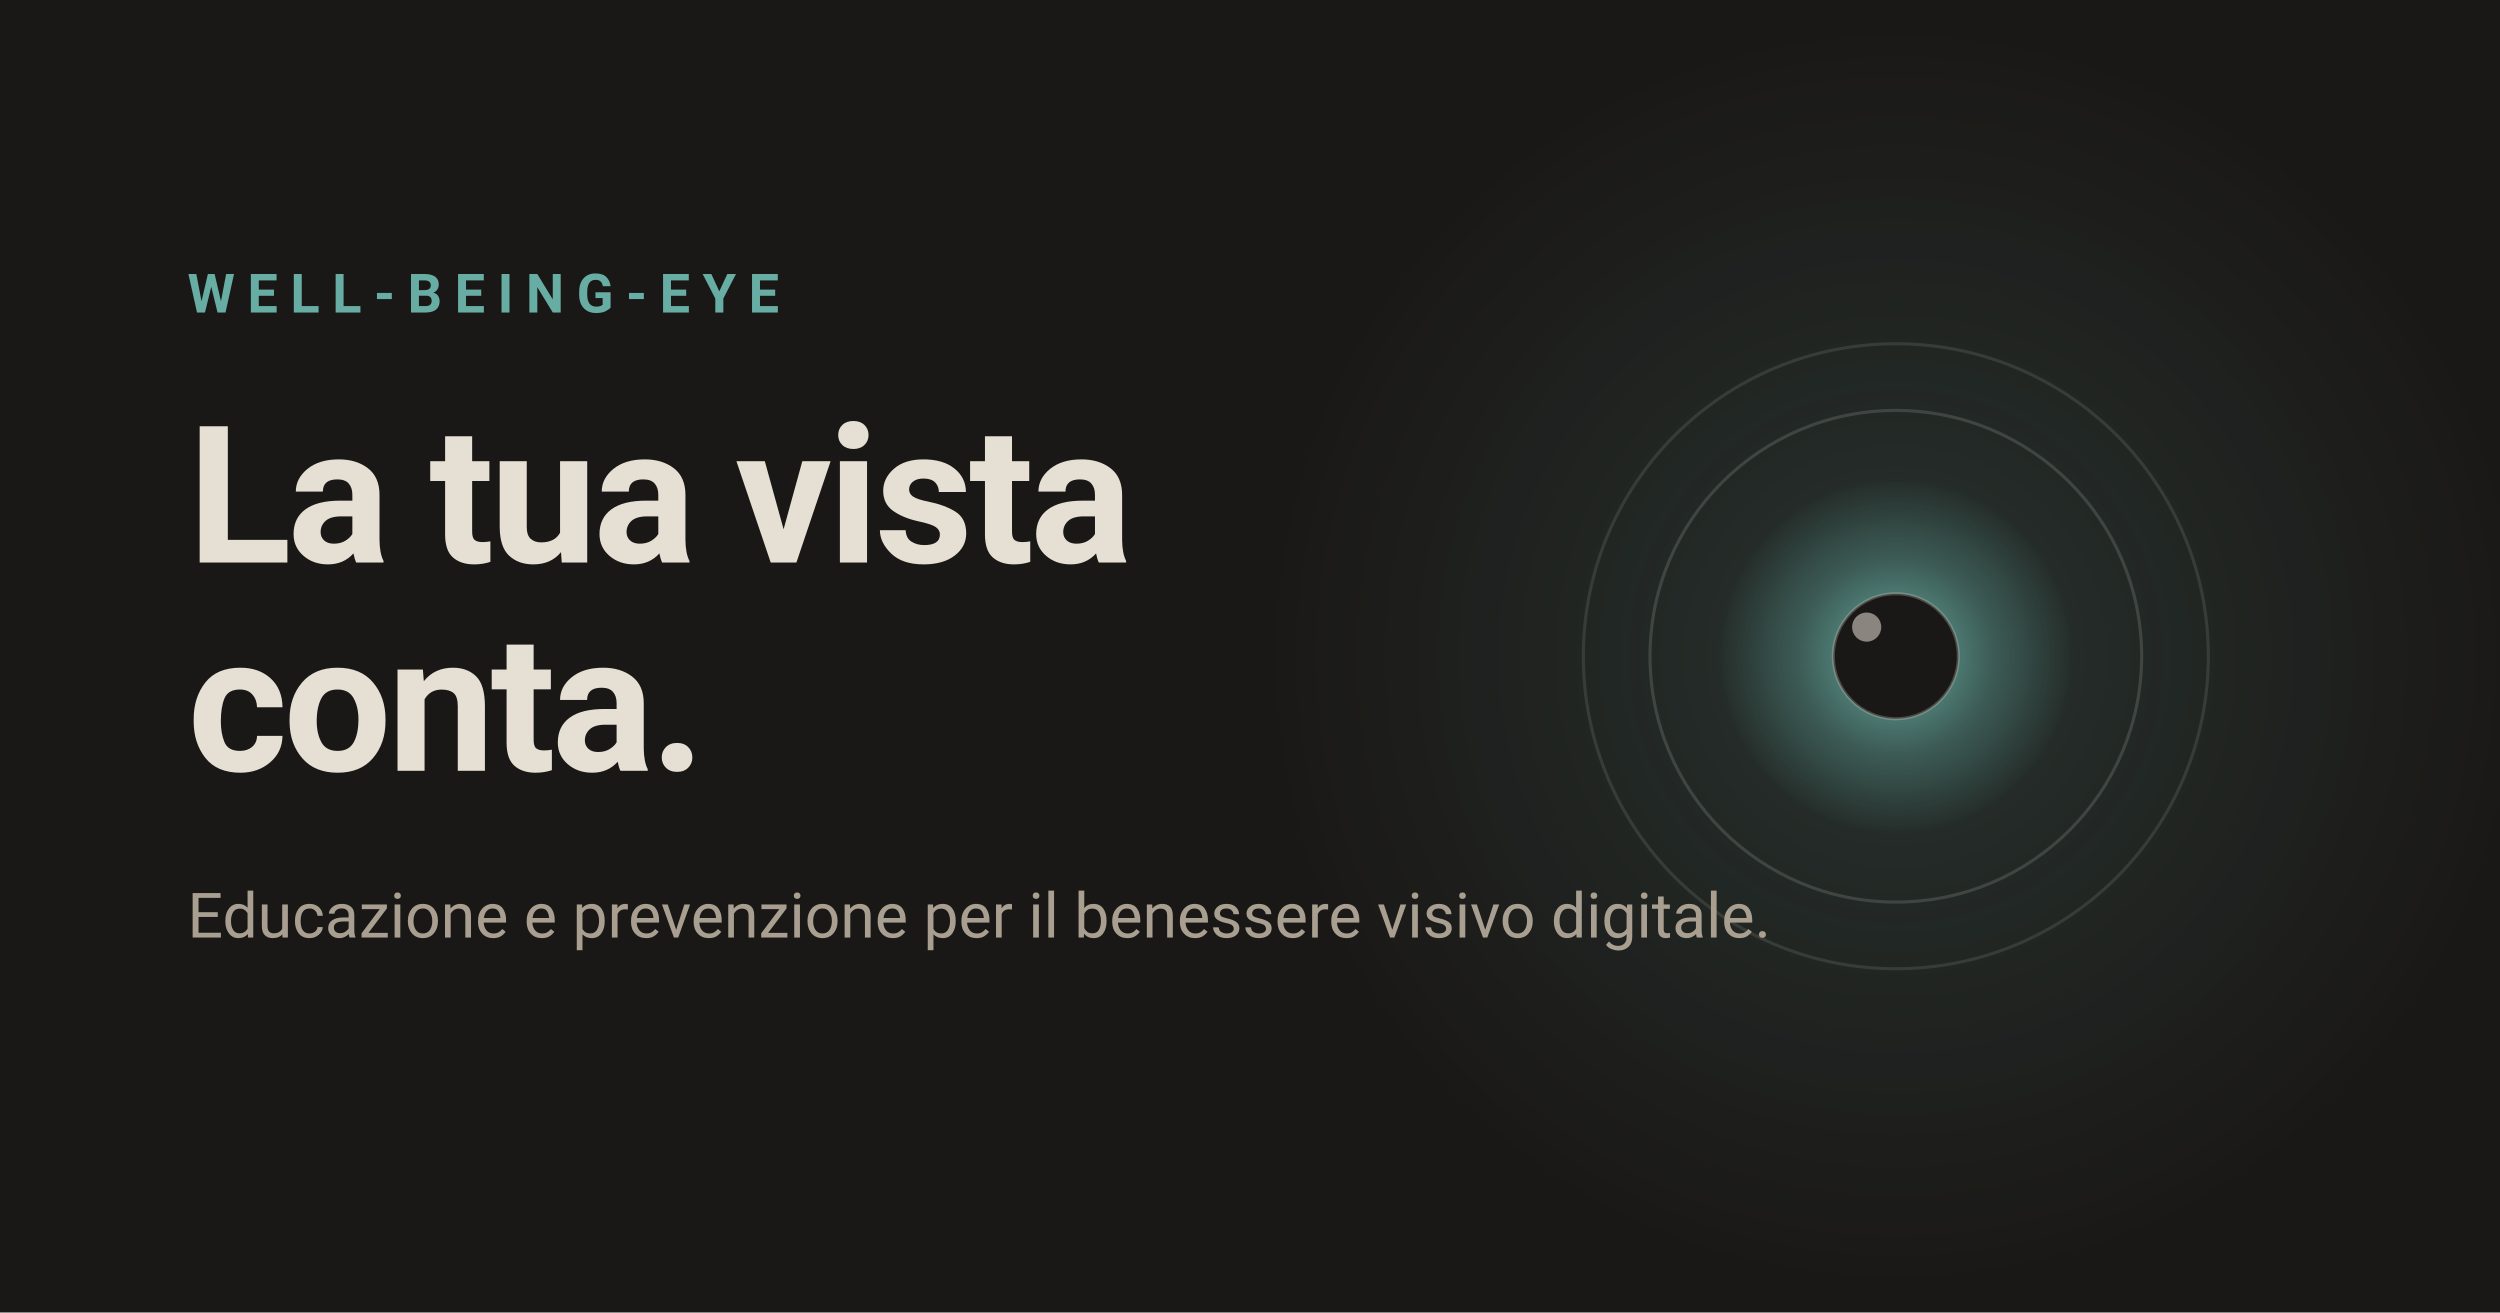
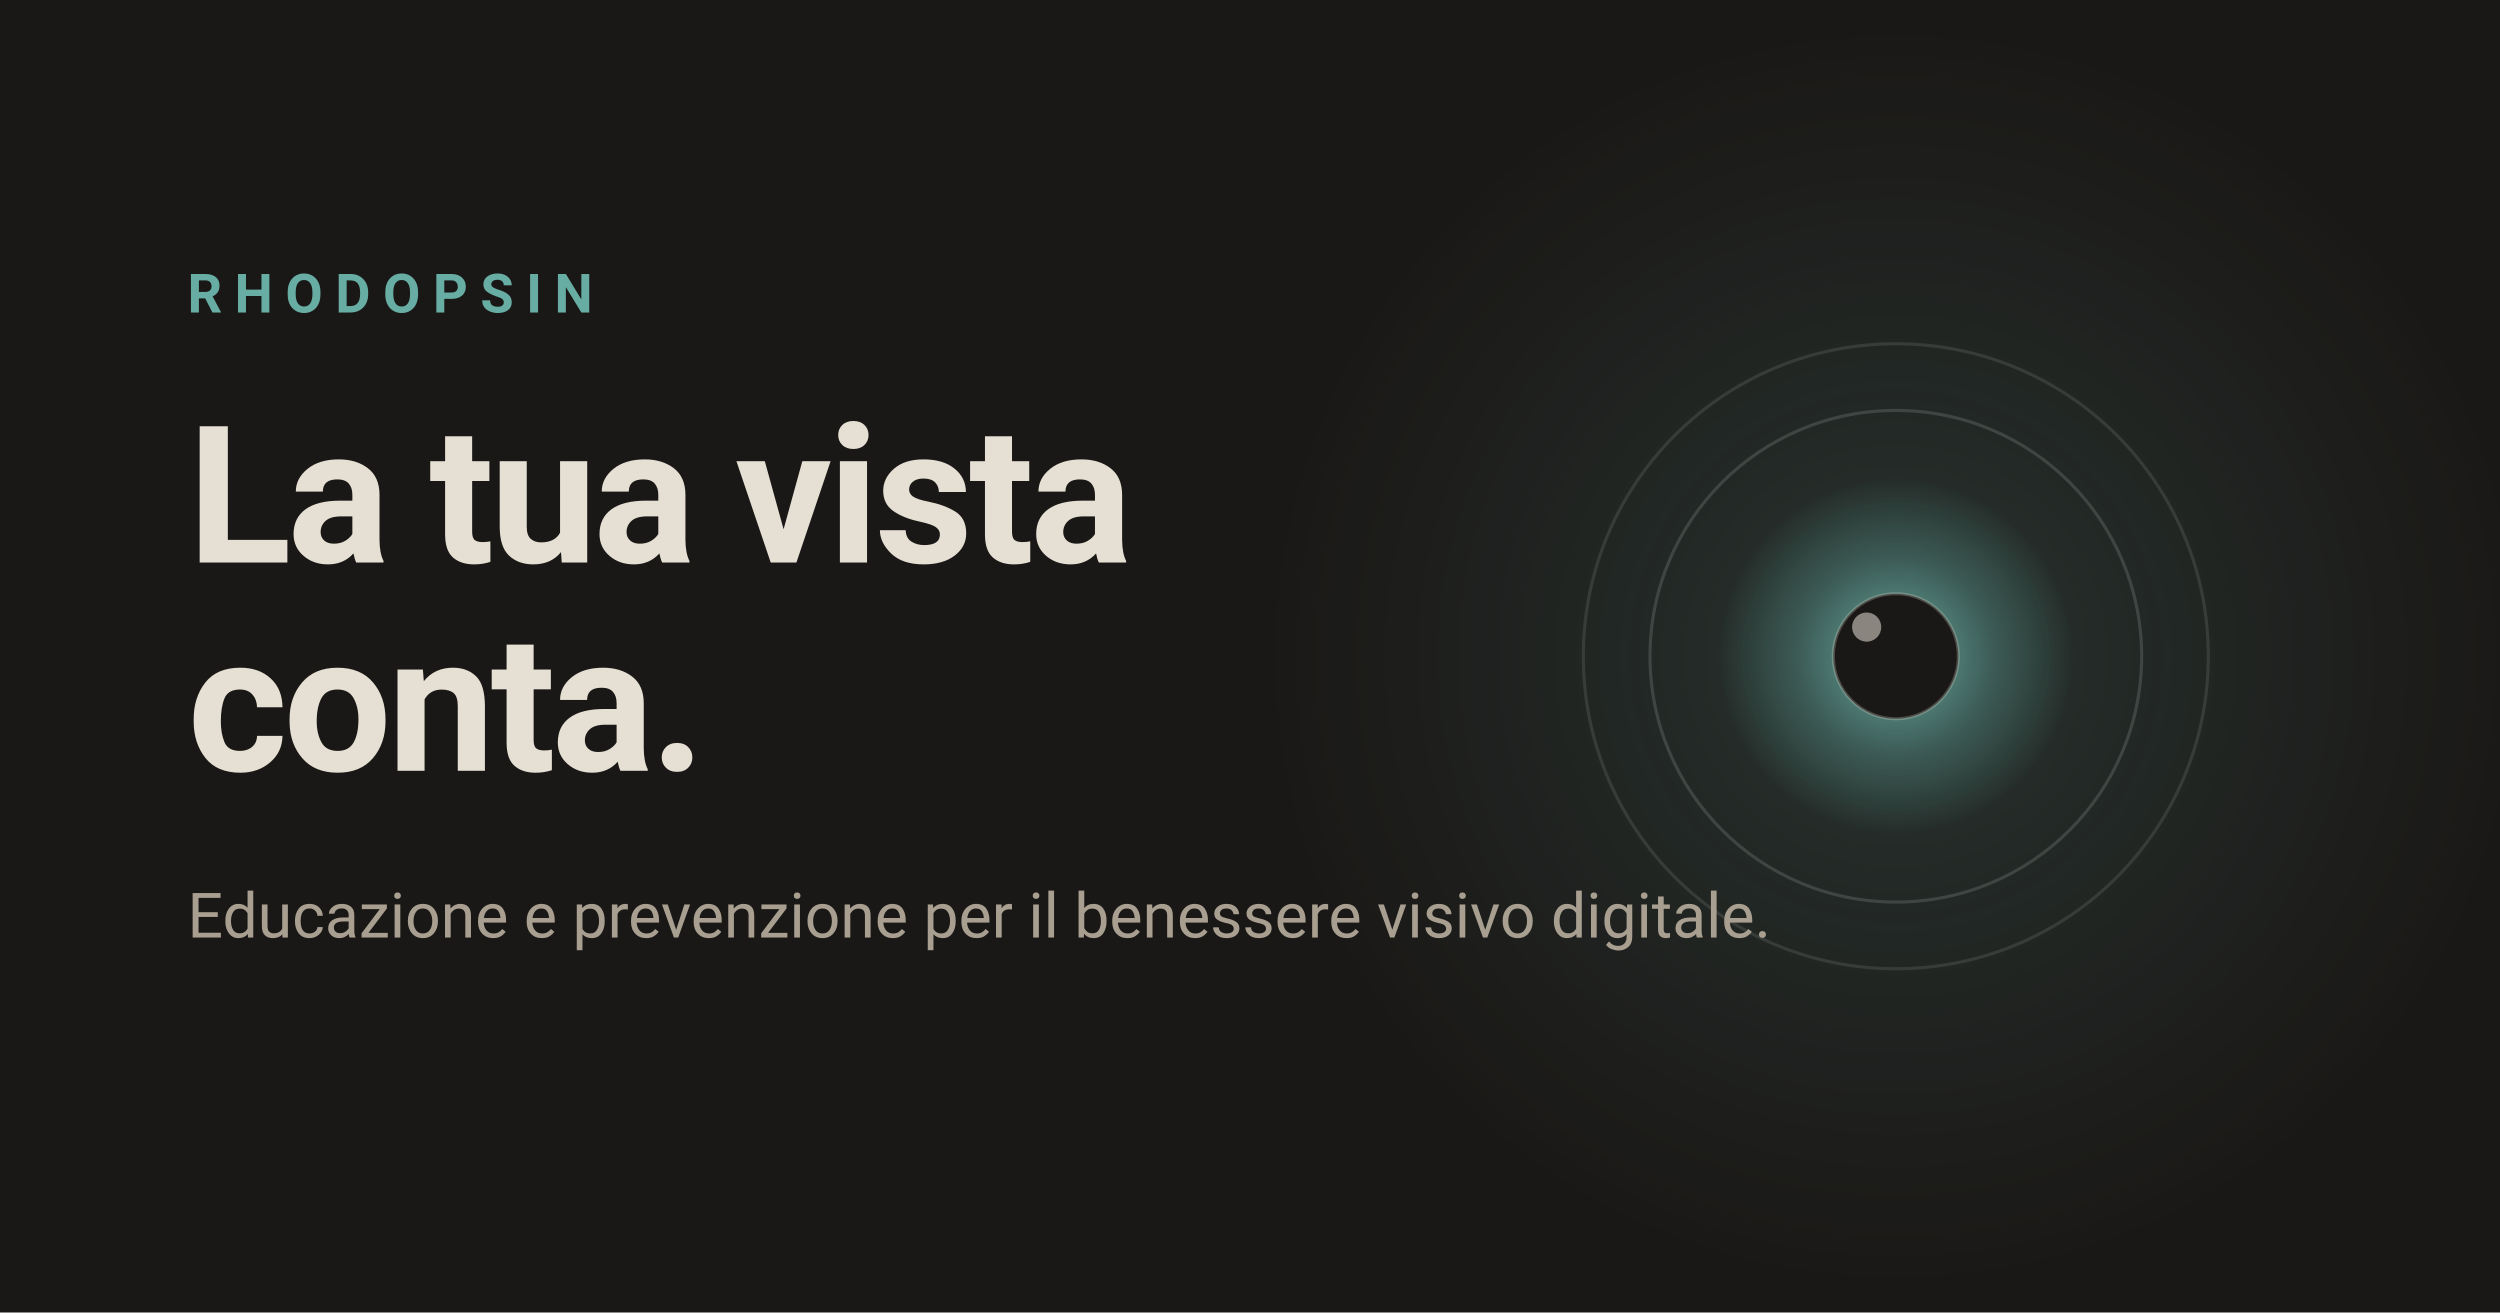
- <svg xmlns="http://www.w3.org/2000/svg" width="1200" height="630" viewBox="0 0 1200 630" role="img" aria-label="WELL-BEING-EYE — La tua vista conta">
+ <svg xmlns="http://www.w3.org/2000/svg" width="1200" height="630" viewBox="0 0 1200 630" role="img" aria-label="Rhodopsin — La tua vista conta">
  <defs>
    <radialGradient id="iris" cx="50%" cy="50%" r="50%">
      <stop offset="0%" stop-color="#67ADA3" stop-opacity="0.95" />
      <stop offset="55%" stop-color="#67ADA3" stop-opacity="0.35" />
      <stop offset="100%" stop-color="#67ADA3" stop-opacity="0" />
    </radialGradient>
    <radialGradient id="glow" cx="50%" cy="50%" r="50%">
      <stop offset="0%" stop-color="#67ADA3" stop-opacity="0.18" />
      <stop offset="100%" stop-color="#67ADA3" stop-opacity="0" />
    </radialGradient>
  </defs>
  <rect width="1200" height="630" fill="#1A1816" />
  <g transform="translate(910 315)">
    <circle r="300" fill="url(#glow)" />
    <circle r="150" fill="none" stroke="#E6DFD3" stroke-opacity="0.12" stroke-width="1.5" />
    <circle r="118" fill="none" stroke="#E6DFD3" stroke-opacity="0.16" stroke-width="1.5" />
    <circle r="86" fill="url(#iris)" />
    <circle r="30" fill="#1A1816" />
    <circle r="30" fill="none" stroke="#E6DFD3" stroke-opacity="0.25" stroke-width="1.5" />
    <circle cx="-14" cy="-14" r="7" fill="#E6DFD3" opacity="0.55" />
  </g>
  <g transform="translate(90 150)" font-family="-apple-system, BlinkMacSystemFont, 'Segoe UI', Roboto, Helvetica, Arial, sans-serif">
-     <text x="0" y="0" fill="#67ADA3" font-size="26" font-weight="600" letter-spacing="6">WELL-BEING-EYE</text>
+     <text x="0" y="0" fill="#67ADA3" font-size="26" font-weight="600" letter-spacing="6">RHODOPSIN</text>
    <text x="0" y="120" fill="#E6DFD3" font-size="92" font-weight="600" letter-spacing="-2">La tua vista</text>
    <text x="0" y="220" fill="#E6DFD3" font-size="92" font-weight="600" letter-spacing="-2">conta.</text>
    <text x="0" y="300" fill="#A89F90" font-size="30" font-weight="400">Educazione e prevenzione per il benessere visivo digitale.</text>
  </g>
</svg>
